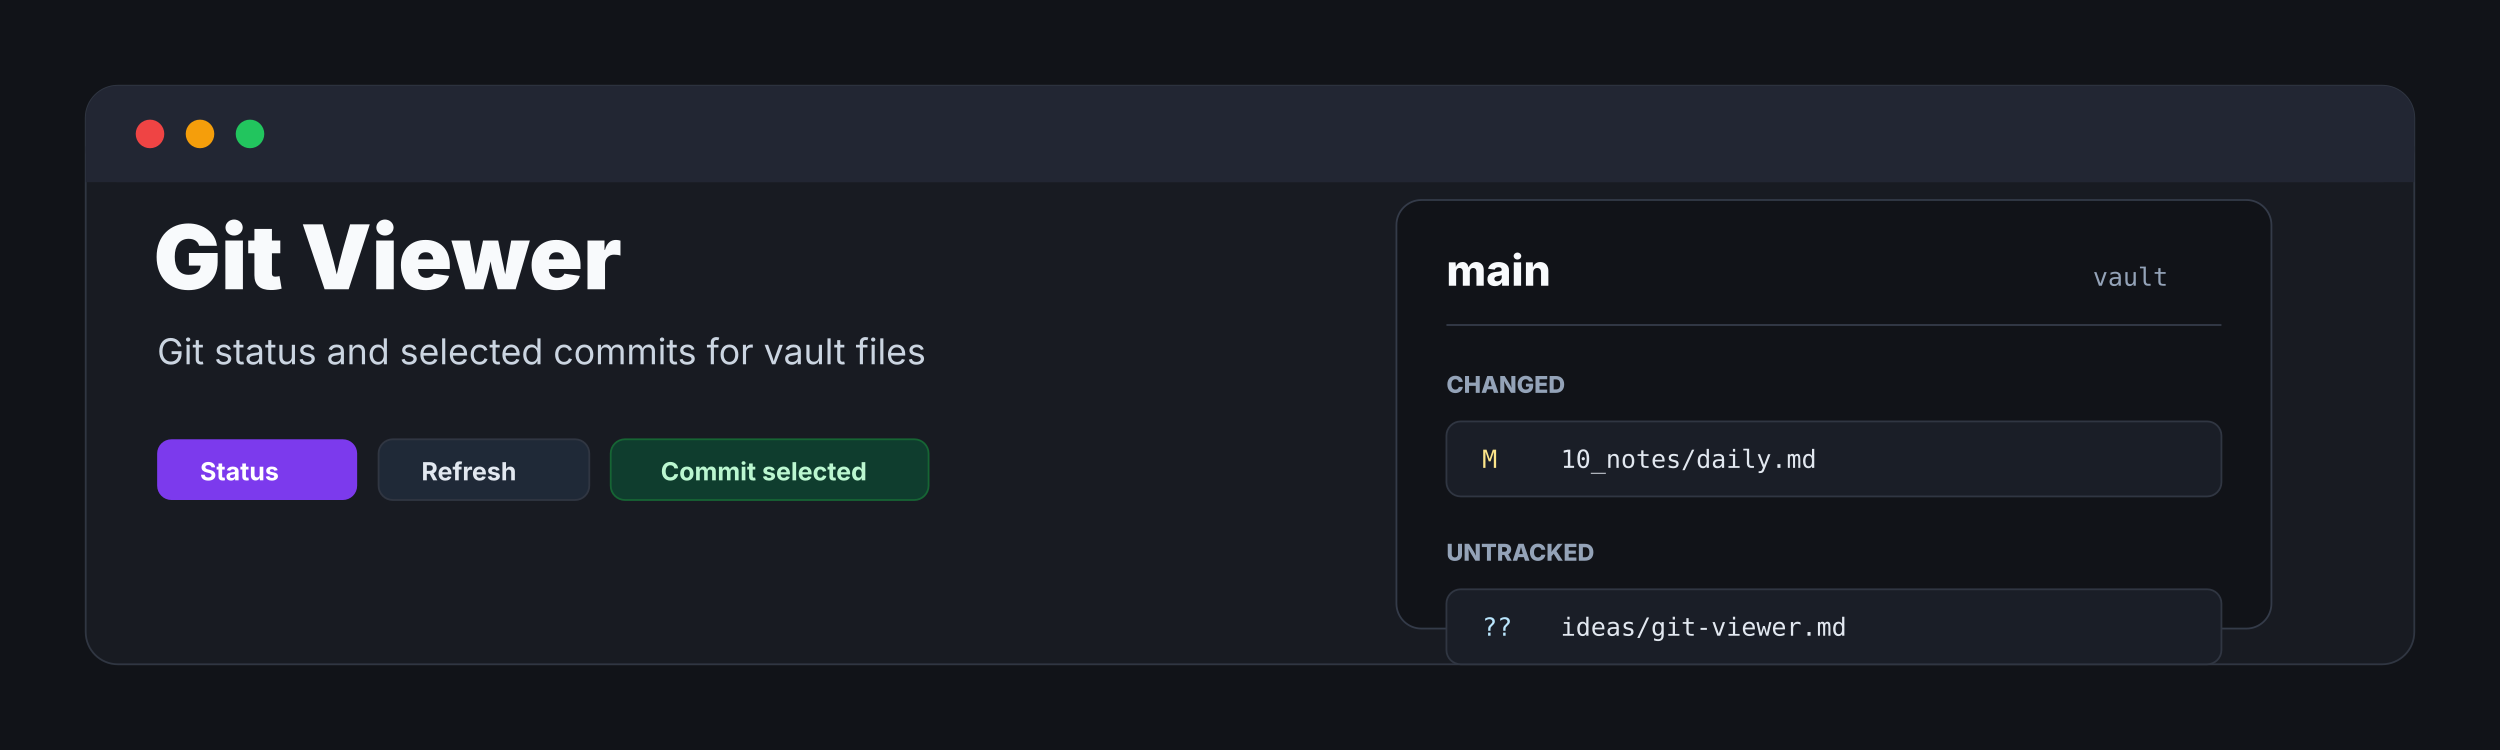
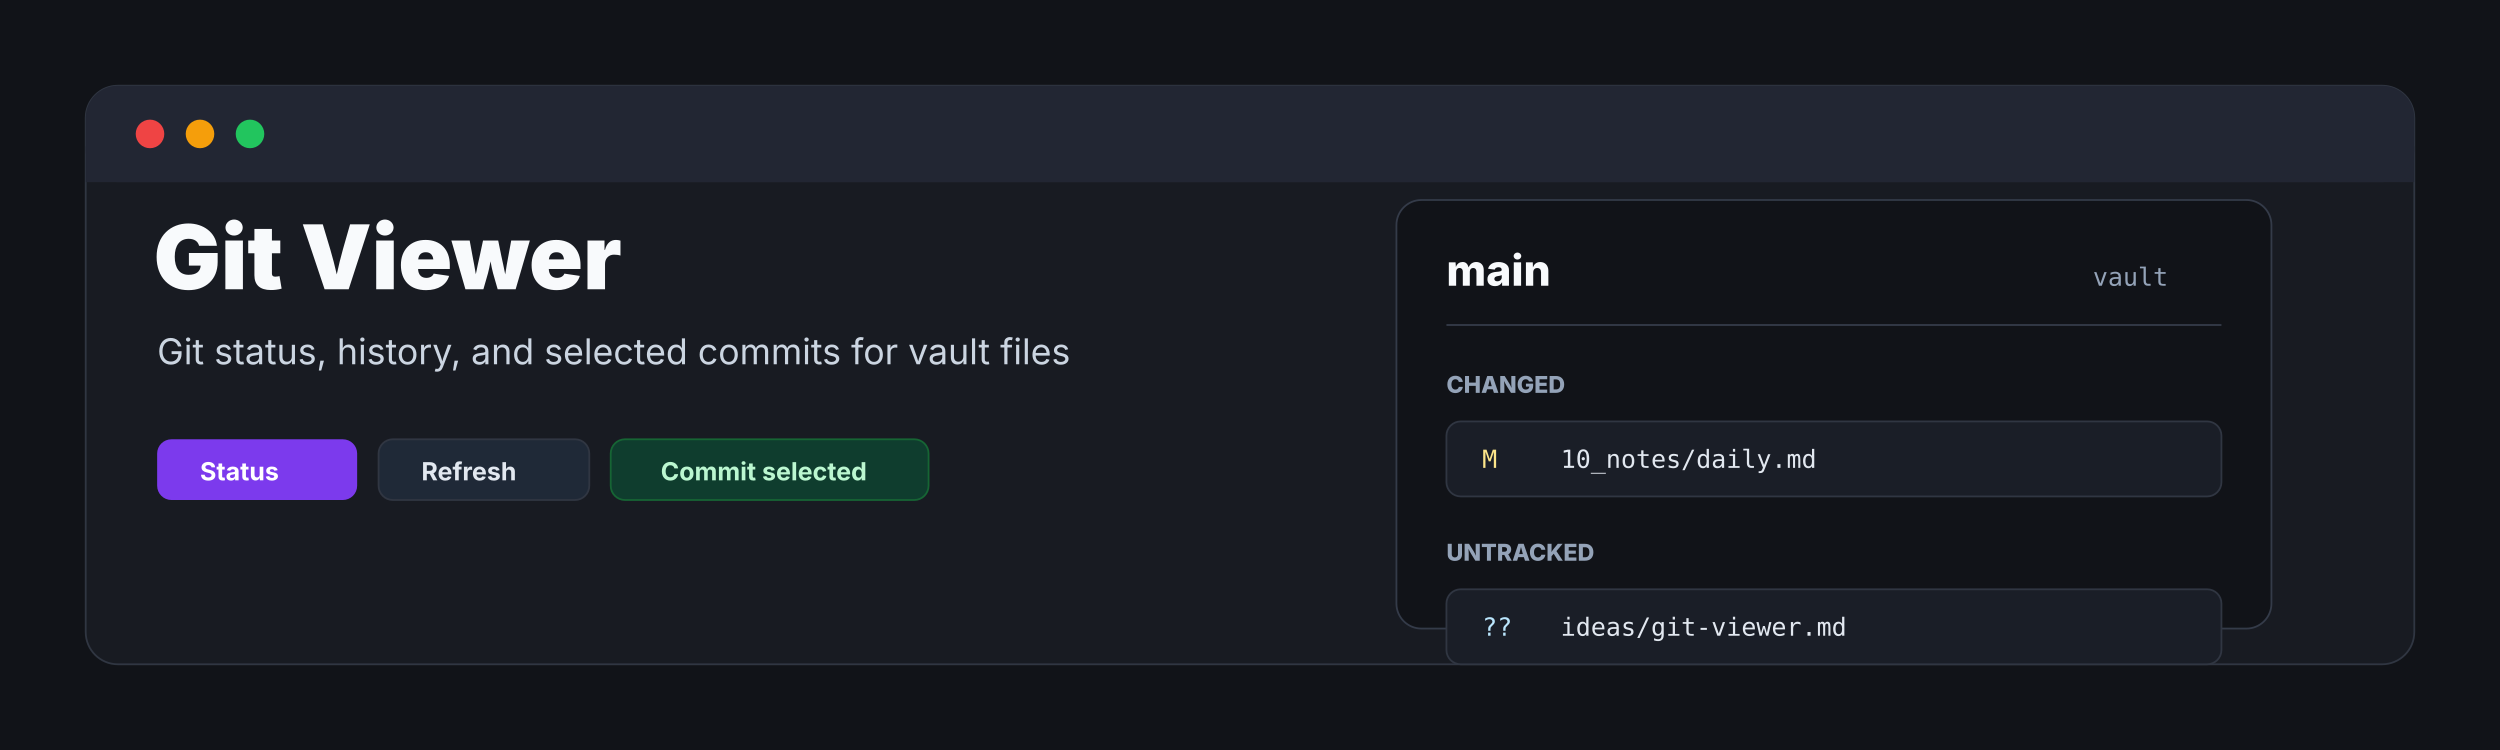
<svg xmlns="http://www.w3.org/2000/svg" width="1400" height="420" viewBox="0 0 1400 420" fill="none" role="img" aria-labelledby="title desc">
  <rect width="1400" height="420" fill="#111318" />
  <rect x="48" y="48" width="1304" height="324" rx="18" fill="#181b22" stroke="#303642" />
  <rect x="48" y="48" width="1304" height="54" rx="18" fill="#222633" />
  <rect x="48" y="82" width="1304" height="20" fill="#222633" />
  <circle cx="84" cy="75" r="8" fill="#ef4444" />
  <circle cx="112" cy="75" r="8" fill="#f59e0b" />
  <circle cx="140" cy="75" r="8" fill="#22c55e" />
  <text x="86" y="162" fill="#f8fafc" font-family="Inter, Arial, sans-serif" font-size="50" font-weight="850">Git Viewer</text>
-   <text x="88" y="204" fill="#cbd5e1" font-family="Inter, Arial, sans-serif" font-size="20">Git status and selected commits for vault files</text>
+   <text x="88" y="204" fill="#cbd5e1" font-family="Inter, Arial, sans-serif" font-size="20">Git status, history, and selected commits for vault files</text>
  <g transform="translate(88 246)">
    <rect width="112" height="34" rx="8" fill="#7c3aed" />
    <text x="24" y="23" fill="#ffffff" font-family="Inter, Arial, sans-serif" font-size="14" font-weight="700">Status</text>
    <rect x="124" width="118" height="34" rx="8" fill="#1f2937" stroke="#303642" />
    <text x="148" y="23" fill="#e2e8f0" font-family="Inter, Arial, sans-serif" font-size="14" font-weight="700">Refresh</text>
    <rect x="254" width="178" height="34" rx="8" fill="#0f3d2e" stroke="#166534" />
    <text x="282" y="23" fill="#bbf7d0" font-family="Inter, Arial, sans-serif" font-size="14" font-weight="700">Commit selected</text>
  </g>
  <g transform="translate(782 112)">
    <rect width="490" height="240" rx="14" fill="#111318" stroke="#343b49" />
    <text x="28" y="48" fill="#f8fafc" font-family="Inter, Arial, sans-serif" font-size="24" font-weight="800">main</text>
    <text x="390" y="48" fill="#94a3b8" font-family="Menlo, Consolas, monospace" font-size="14">vault</text>
    <line x1="28" y1="70" x2="462" y2="70" stroke="#343b49" />
    <text x="28" y="108" fill="#94a3b8" font-family="Inter, Arial, sans-serif" font-size="13" font-weight="800">CHANGED</text>
    <rect x="28" y="124" width="434" height="42" rx="8" fill="#1a1e27" stroke="#303642" />
    <text x="48" y="150" fill="#fde68a" font-family="Menlo, Consolas, monospace" font-size="14">M</text>
    <text x="92" y="150" fill="#e2e8f0" font-family="Menlo, Consolas, monospace" font-size="14">10_notes/daily.md</text>
    <text x="28" y="202" fill="#94a3b8" font-family="Inter, Arial, sans-serif" font-size="13" font-weight="800">UNTRACKED</text>
    <rect x="28" y="218" width="434" height="42" rx="8" fill="#1a1e27" stroke="#303642" />
    <text x="48" y="244" fill="#bae6fd" font-family="Menlo, Consolas, monospace" font-size="14">??</text>
    <text x="92" y="244" fill="#e2e8f0" font-family="Menlo, Consolas, monospace" font-size="14">ideas/git-viewer.md</text>
  </g>
</svg>
